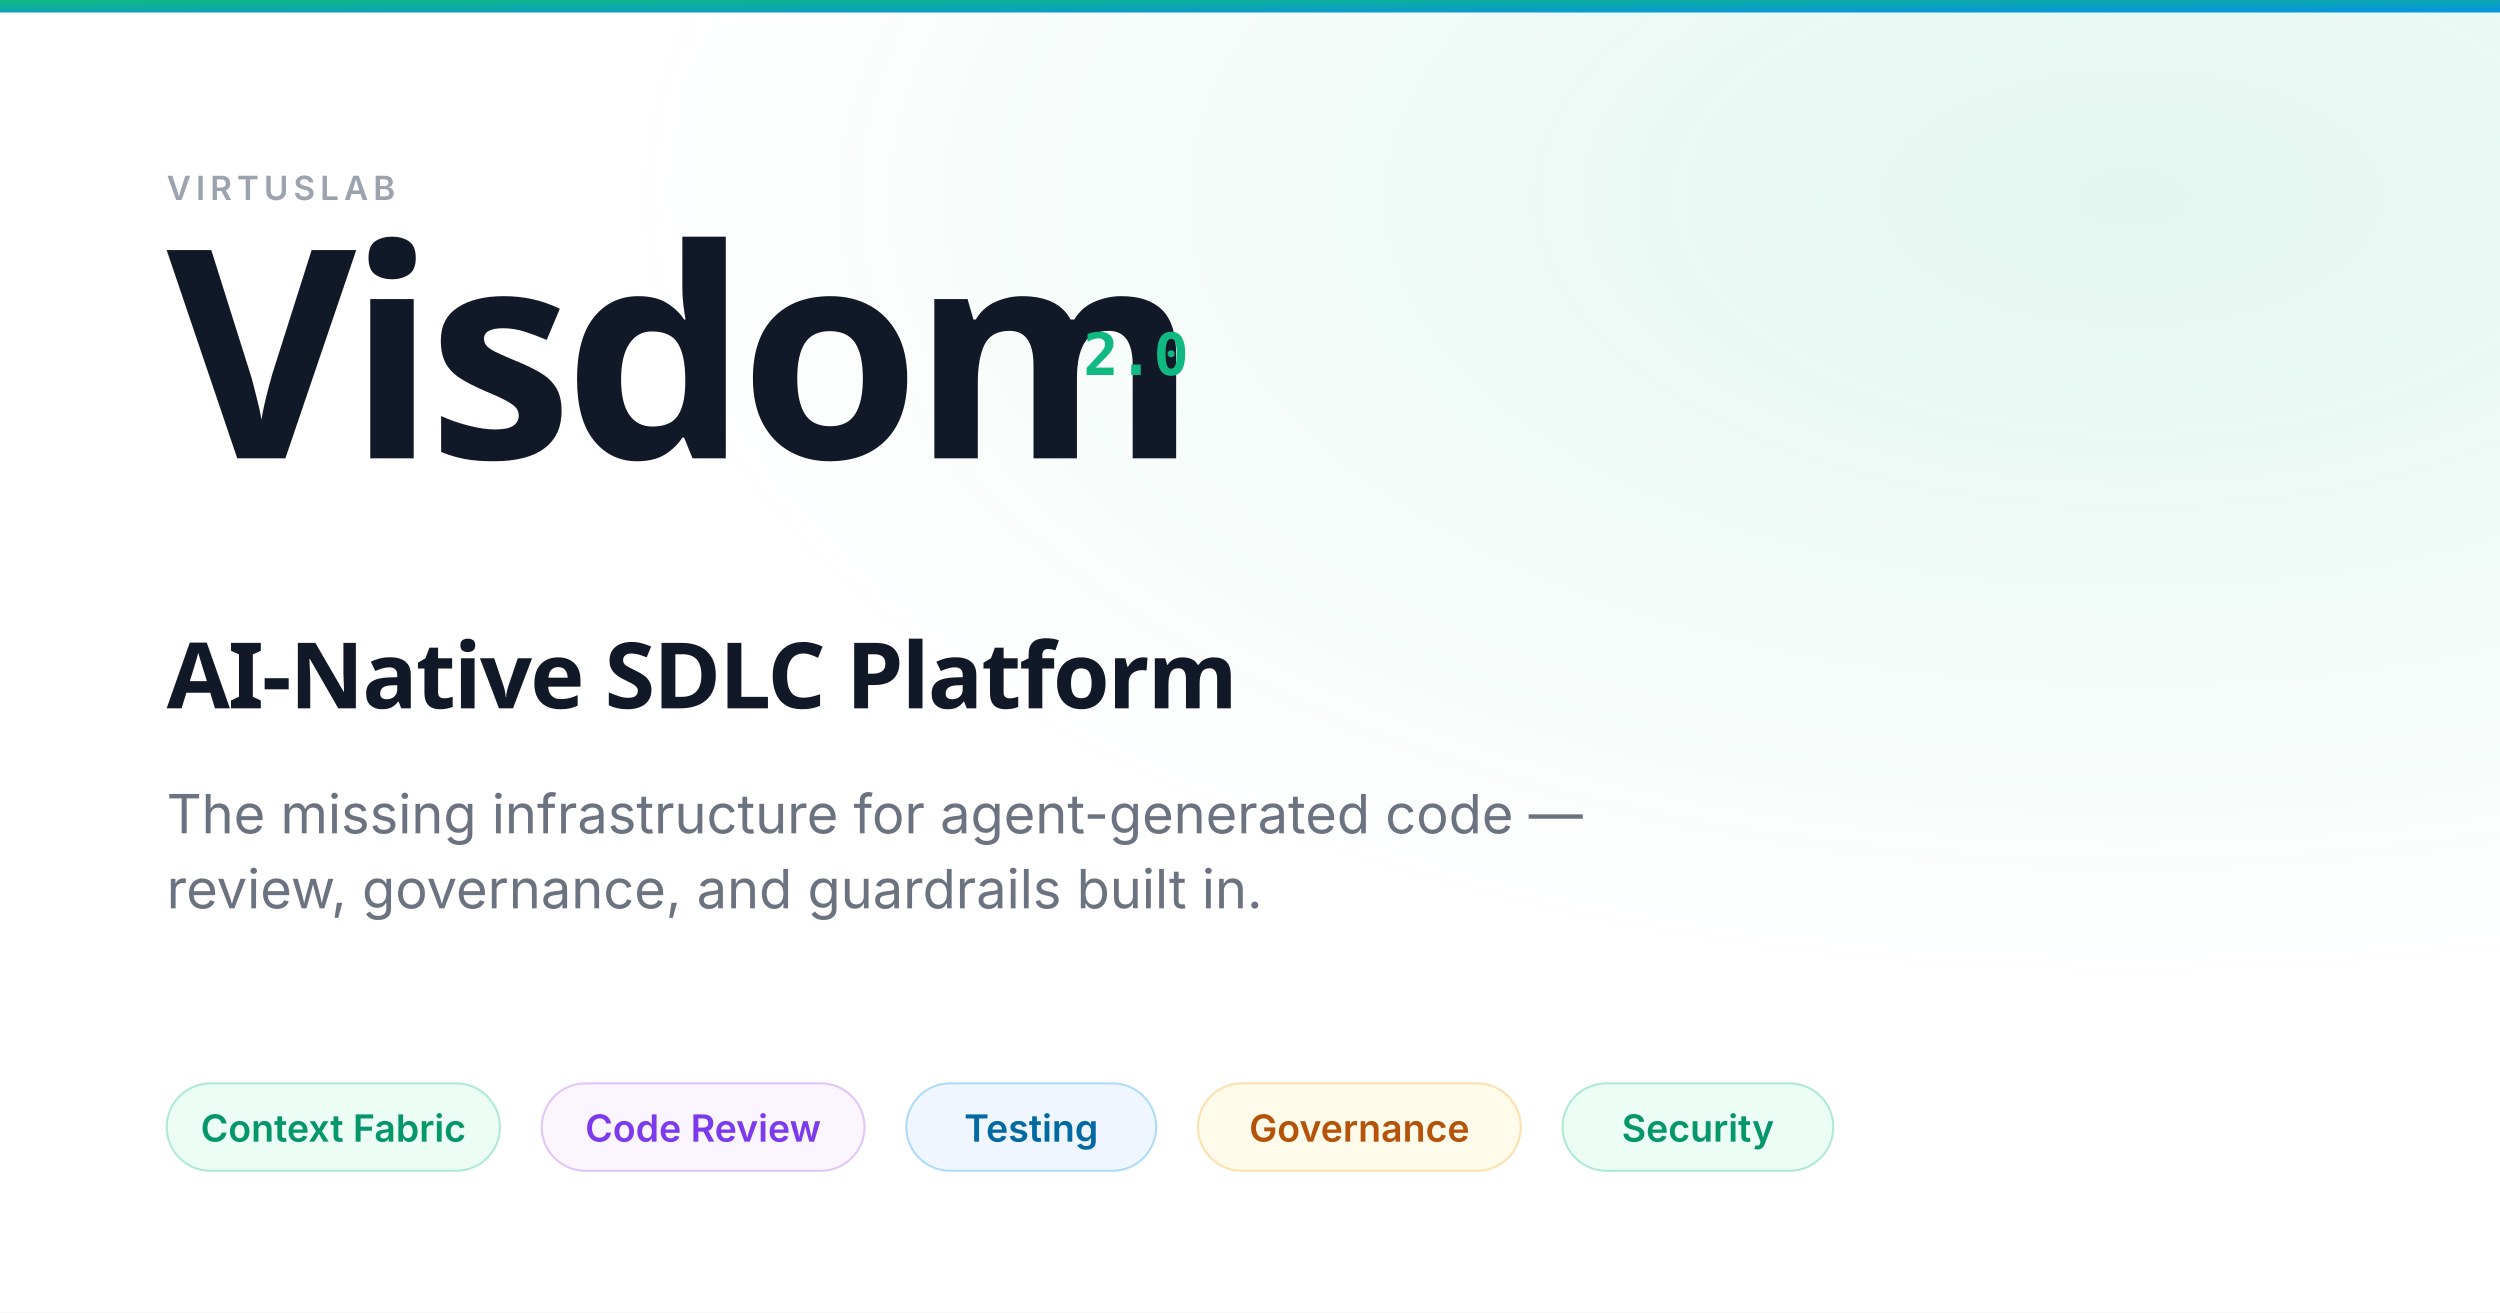
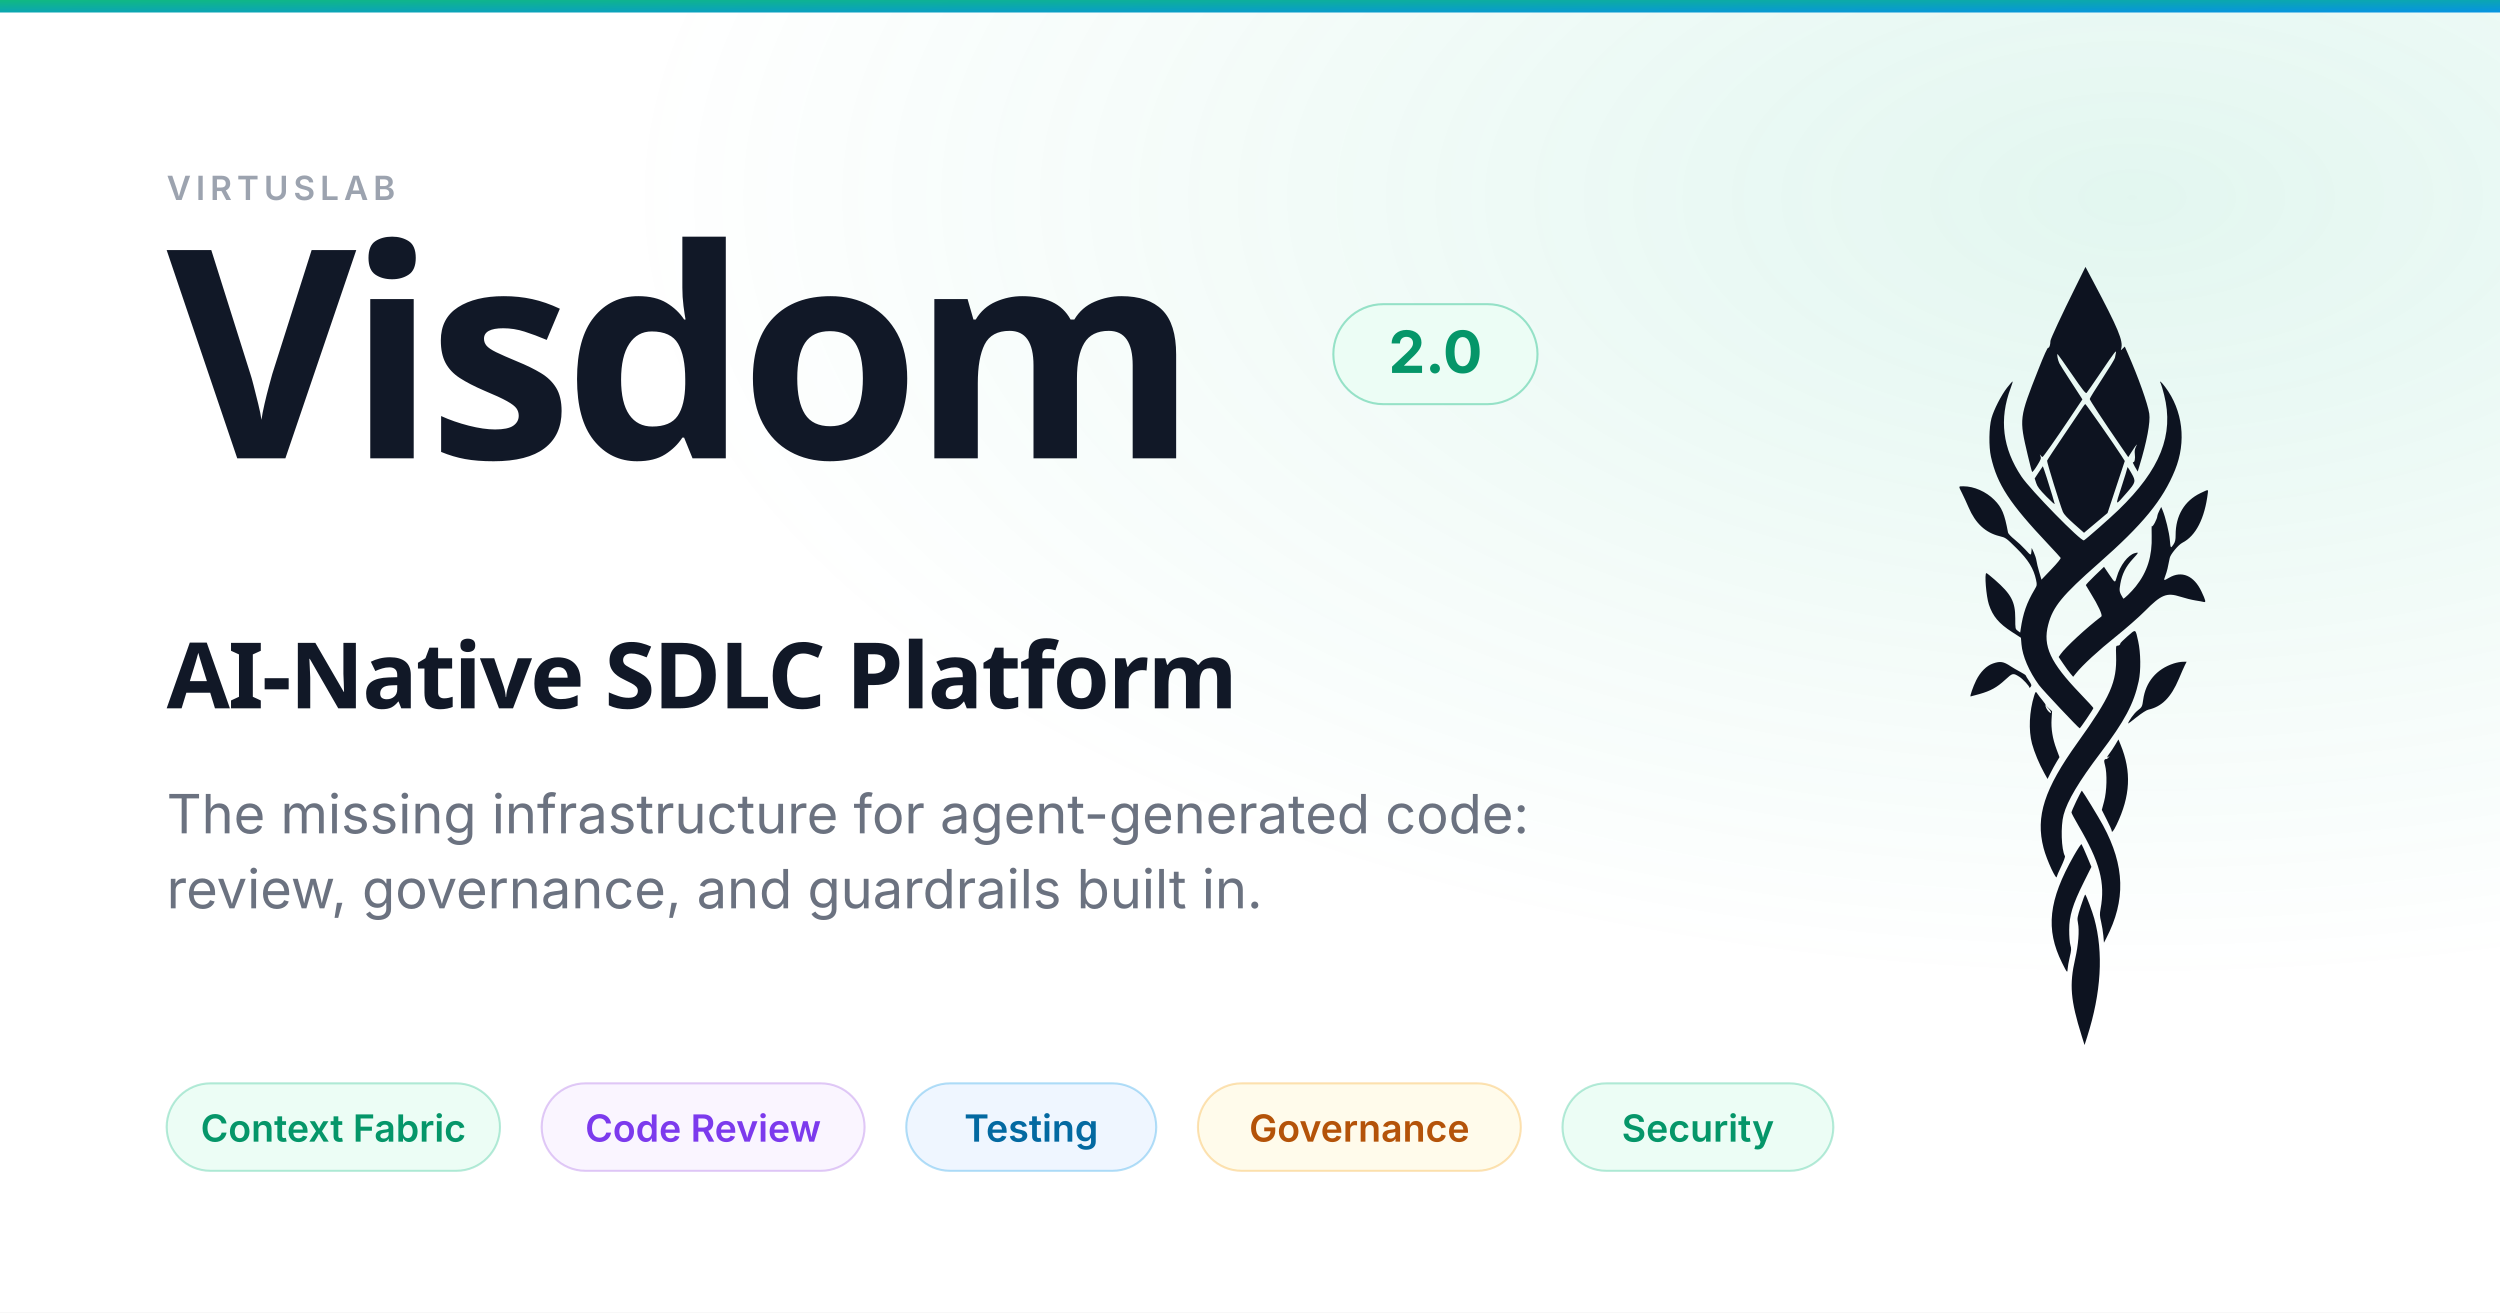
<svg xmlns="http://www.w3.org/2000/svg" viewBox="0 0 1200 630" width="1200" height="630">
  <defs>
    <linearGradient id="accent" x1="0" y1="0" x2="1" y2="1">
      <stop offset="0%" stop-color="#10b981" />
      <stop offset="100%" stop-color="#0693e3" />
    </linearGradient>
    <radialGradient id="glow" cx="0.85" cy="0.15" r="0.6">
      <stop offset="0%" stop-color="#10b981" stop-opacity="0.12" />
      <stop offset="100%" stop-color="#10b981" stop-opacity="0" />
    </radialGradient>
  </defs>
  <rect width="1200" height="630" fill="#ffffff" />
  <rect width="1200" height="630" fill="url(#glow)" />
  <rect x="0" y="0" width="1200" height="6" fill="url(#accent)" />
-   <g transform="translate(80, 80)">
-     <text x="0" y="16" font-family="Inter, system-ui, sans-serif" font-size="16" font-weight="600" fill="#9ca3af" letter-spacing="0.15em">VIRTUSLAB</text>
+   <g transform="translate(725.00, 38.68) scale(0.4386)">
+     <path d="M 619.041 224.706 C 603.194 256.681, 591 282.859, 591 284.902 C 591 288.966, 589.740 292.837, 588.564 292.386 C 587.768 292.081, 584.040 300.309, 577.769 316.210 C 556.673 369.709, 556.680 369.652, 566.173 410 C 568.437 419.625, 570.600 427.853, 570.979 428.284 C 571.358 428.715, 573.806 425.603, 576.419 421.369 C 580.629 414.548, 581.045 413.375, 580.069 411.085 C 579.100 408.811, 579.133 408.711, 580.344 410.250 C 581.101 411.212, 581.953 412, 582.237 412 C 583.052 412, 596.136 393.437, 611.699 370.202 L 625.964 348.903 623.621 345.202 C 622.333 343.166, 616.973 334.904, 611.712 326.841 C 606.450 318.779, 601.501 310.904, 600.714 309.341 C 599.075 306.089, 597.725 298.712, 598.902 299.439 C 599.333 299.706, 606.359 309.635, 614.515 321.504 C 626.438 338.857, 629.585 342.832, 630.577 341.792 C 631.256 341.082, 638.202 331.050, 646.014 319.500 C 661.788 296.177, 663.659 293.798, 662.525 298.500 C 662.127 300.150, 661.691 302.400, 661.557 303.500 C 661.422 304.600, 655.166 314.860, 647.656 326.301 C 640.145 337.742, 634 347.713, 634 348.459 C 634 349.730, 648.370 371.609, 667.714 399.789 L 676.150 412.079 680.177 405.789 C 684.930 398.368, 686.927 396.117, 684.504 400.913 C 683.330 403.237, 682.954 405.617, 683.323 408.373 C 684.035 413.677, 683.107 418.255, 681.449 417.619 C 680.746 417.349, 681.595 419.547, 683.335 422.503 L 686.500 427.878 688.242 422.189 C 696.492 395.239, 700.565 373.651, 699.137 364.447 C 697.435 353.476, 687.250 324.866, 675.763 298.789 L 672.366 291.078 670.079 293.289 C 667.835 295.457, 667.803 295.460, 668.410 293.417 C 670.897 285.045, 665.400 271.839, 637.730 219.706 L 629.346 203.911 619.041 224.706 M 543.520 336.150 C 537.201 344.225, 528.993 360.284, 526.474 369.500 C 523.697 379.656, 523.413 400.698, 525.903 411.709 C 532.779 442.107, 546.241 462.630, 588.989 507.881 C 595.857 515.152, 601.783 521.649, 602.158 522.317 C 602.572 523.058, 598.601 527.963, 592.007 534.856 L 581.176 546.179 578.695 537.840 C 577.330 533.253, 575.983 527.700, 575.701 525.500 C 575.420 523.300, 574.134 519.250, 572.845 516.500 L 570.500 511.500 570.190 515.250 C 569.788 520.105, 569.653 520.062, 563.324 513.069 C 560.372 509.807, 555.040 504.817, 551.475 501.980 C 547.910 499.144, 544.812 495.850, 544.590 494.661 C 540.717 473.917, 537.948 467.321, 529.564 458.871 C 520.645 449.879, 507.291 444, 495.790 444 C 490.088 444, 490.190 443.436, 494.373 451.775 C 496.228 455.474, 499.394 462.350, 501.408 467.055 C 508.893 484.541, 519.871 494.793, 535.113 498.528 C 542.125 500.246, 542.363 500.415, 553.961 511.884 C 566.806 524.588, 572.658 534.096, 575.257 546.491 C 576.412 551.998, 576.352 552.404, 573.712 556.861 C 564.967 571.625, 561.024 582.847, 558.452 600.294 L 557.893 604.089 555.196 602.121 C 552.531 600.176, 552.500 600.018, 552.500 588.327 C 552.500 570.298, 548.113 562.061, 530.129 546.325 C 525.526 542.296, 521.363 539, 520.879 539 C 518.624 539, 520.672 564.481, 523.648 573.443 C 527.917 586.301, 534.523 594.136, 548.984 603.490 L 558.691 609.768 559.284 616.849 C 560.372 629.830, 567.591 646.646, 578.471 661.548 C 582.295 666.785, 621.703 708.647, 623 708.850 C 623.643 708.951, 638 687.755, 638 686.704 C 638 686.269, 631.522 679.174, 623.604 670.938 C 590.754 636.768, 582.460 618.911, 588.547 595.460 C 593.654 575.785, 603.872 563.333, 643.500 528.490 C 692.179 485.690, 713.963 459.122, 727.309 426.277 C 739.981 395.092, 735.941 361.069, 716.494 335.203 C 712.086 329.340, 709.581 327.448, 711.808 331.664 C 712.341 332.674, 713.969 338.225, 715.427 344 C 726.422 387.570, 711.290 425.651, 665.353 470.016 C 656.066 478.985, 630.219 501.711, 627.644 503.171 C 624.733 504.821, 569.113 448.012, 559.310 433.376 C 538.568 402.408, 534.664 370.505, 547.457 336.519 C 548.870 332.764, 549.843 329.509, 549.618 329.285 C 549.394 329.061, 546.650 332.150, 543.520 336.150 M 626.450 357.292 C 625.322 359.057, 616.150 372.650, 606.068 387.500 C 595.986 402.350, 587.549 415.175, 587.321 416 C 586.943 417.361, 601.132 463.290, 604.632 472.039 C 605.610 474.482, 609.698 478.892, 616.922 485.296 L 627.747 494.892 640.623 484.068 L 653.500 473.243 662.932 444.789 L 672.364 416.335 668.932 410.901 C 662.188 400.222, 629.891 354.001, 629.202 354.042 C 628.816 354.066, 627.577 355.528, 626.450 357.292 M 578.128 428.764 L 573.757 435.387 575.388 440.444 C 576.691 444.481, 578.946 447.466, 586.580 455.261 C 591.839 460.629, 595.914 464.229, 595.635 463.261 C 595.357 462.292, 594.174 458.125, 593.005 454 C 590.759 446.066, 582.951 421.951, 582.667 422.070 C 582.575 422.109, 580.533 425.121, 578.128 428.764 M 675 424.263 C 675 424.958, 672.187 434.156, 668.750 444.703 C 661.679 466.398, 661.385 466.105, 674.799 450.735 C 684.397 439.738, 684.692 438.477, 679.693 429.750 C 675.769 422.898, 675 421.999, 675 424.263 M 755.143 451.499 C 737.673 459.871, 728 476.140, 728 497.151 C 728 502.587, 727.529 504.756, 725.750 507.502 C 722.615 512.342, 722.377 512.064, 721.658 502.710 C 721.052 494.831, 716.807 477.463, 713.679 470.067 L 712.227 466.635 710.114 470.777 C 708.951 473.056, 708 475.559, 708 476.339 C 708 479.442, 702.690 489.467, 702.035 487.600 C 701.687 486.608, 701.578 491.355, 701.794 498.148 C 702.495 520.307, 697.034 537.726, 684.421 553.554 C 679.555 559.660, 671.212 567.745, 670.681 566.869 C 666.284 559.605, 666.106 558.704, 667.495 550.705 C 669.326 540.161, 673.487 531.836, 680.985 523.709 C 687.830 516.292, 687.974 515.902, 683.403 517.139 C 675.832 519.189, 667.201 530.568, 663.574 543.285 C 661.612 550.164, 661.862 550.256, 655.032 540.139 L 649.619 532.121 639.559 541.782 C 634.027 547.095, 629.616 551.803, 629.758 552.244 C 629.900 552.686, 632.323 556.728, 635.142 561.227 C 643.202 574.087, 648.330 585.278, 646.721 586.496 C 630.566 598.727, 607.509 620.043, 602.199 627.655 L 599.999 630.811 604.964 638.155 C 607.695 642.195, 611.266 647.075, 612.901 649 L 615.873 652.500 619.086 648.500 C 626.209 639.634, 643.565 623.648, 662.500 608.511 C 673.500 599.718, 687.914 587.065, 694.531 580.394 C 712.396 562.383, 718.298 560.026, 733.367 564.884 C 738.390 566.503, 745.650 568.312, 749.500 568.904 C 753.350 569.496, 757.482 570.255, 758.682 570.589 C 761.502 571.376, 761.057 569.256, 756.275 559.111 C 748.064 541.695, 734.619 535.970, 720.912 544.052 C 714.674 547.730, 714.566 547.659, 716.910 541.440 C 718.509 537.197, 719.638 532.583, 721.577 522.361 C 722.308 518.506, 731.020 508.031, 735.318 505.838 C 750.122 498.285, 759.849 479.282, 763.258 451.250 C 763.744 447.254, 764.018 447.246, 755.143 451.499 M 675.469 608.027 C 671.086 611.875, 667.500 615.430, 667.500 615.928 C 667.500 617.336, 666.025 618.473, 664.179 618.487 C 662.692 618.499, 662.540 619.702, 662.851 629.034 C 663.822 658.170, 656.780 674.107, 620.679 724.476 C 584.186 775.394, 574.521 805.348, 583.456 839.830 C 586.907 853.148, 598 876.944, 598 871.029 C 598 870.495, 600.157 865.548, 602.793 860.035 C 605.495 854.383, 607.273 849.452, 606.869 848.730 C 602.893 841.626, 602.066 815.938, 605.413 803.500 C 609.564 788.073, 622.128 767.005, 645.840 735.711 C 672.190 700.937, 682.240 682.062, 687.574 657.334 C 690.081 645.716, 689.831 626.234, 687.012 613.500 C 683.955 599.688, 684.613 600, 675.469 608.027 M 528.159 637.910 C 521.061 640.361, 514.279 647.134, 509.722 656.324 C 506.286 663.252, 502.573 674, 503.616 674 C 503.895 674, 508.258 672.825, 513.312 671.388 C 525.644 667.882, 532.365 664.161, 541.401 655.835 C 549.708 648.181, 550.043 648.111, 557.104 652.566 C 560.902 654.963, 568 662.653, 568 664.371 C 568 664.927, 568.621 664.532, 569.381 663.494 C 570.607 661.817, 570.382 661.054, 567.381 656.690 C 565.521 653.987, 564 651.439, 564 651.027 C 564 650.615, 561.188 648.794, 557.750 646.979 C 554.313 645.164, 549.700 642.473, 547.500 640.998 C 539.676 635.754, 536.069 635.178, 528.159 637.910 M 726 637.886 C 707.037 644.017, 695.143 658.149, 692.483 677.712 C 691.465 685.195, 691.149 685.795, 686.227 689.553 C 682.592 692.328, 676 701.450, 676 703.704 C 676 703.916, 680.198 700.746, 685.330 696.661 C 690.626 692.445, 696.121 688.913, 698.040 688.491 C 712.873 685.233, 723.026 675.013, 731.521 654.791 C 734.129 648.581, 737.113 641.813, 738.152 639.750 L 740.041 636 735.770 636.054 C 733.422 636.083, 729.025 636.908, 726 637.886 M 573.202 673.118 C 567.810 690.394, 566.886 710.956, 570.838 725.748 C 573.285 734.906, 578.812 748.148, 584.256 757.892 L 587.828 764.284 591.025 757.892 C 592.784 754.376, 595.721 749.009, 597.553 745.965 L 600.883 740.430 597.536 731.465 C 593.314 720.156, 591.573 709.330, 592.244 698.567 L 592.768 690.168 589.134 686.834 L 585.500 683.500 588.932 687.235 C 592.266 690.864, 592.655 693.618, 589.458 690.965 C 587.374 689.235, 584.909 684.424, 585.701 683.632 C 586.043 683.291, 584.521 680.871, 582.320 678.255 C 580.118 675.640, 577.688 672.487, 576.918 671.250 C 575.019 668.196, 574.686 668.363, 573.202 673.118 M 662 726.768 C 660.129 729.921, 657.339 734.140, 655.799 736.144 C 652.619 740.284, 652.170 741.888, 654.750 739.890 C 656.167 738.793, 656.136 738.961, 654.589 740.773 C 653.539 742.005, 652.455 742.788, 652.181 742.515 C 651.908 742.241, 651.146 742.464, 650.489 743.009 C 649.566 743.775, 649.621 745.198, 650.731 749.251 C 653.199 758.265, 652.704 777.737, 649.724 788.846 L 647.217 798.192 652.608 808.846 C 655.572 814.706, 657.999 820.063, 657.999 820.750 C 658.001 823.778, 659.994 821.448, 663.329 814.521 C 678.529 782.943, 679.875 756.265, 667.756 726.768 L 665.401 721.036 662 726.768 M 619.527 788.101 C 616.497 794.371, 614.014 800.137, 614.009 800.916 C 614.004 801.695, 617.325 807.995, 621.388 814.916 C 645.143 855.377, 651.139 877.807, 645.859 906.463 C 644.807 912.173, 644.886 914.070, 646.460 920.745 C 647.458 924.979, 648.564 931.831, 648.918 935.971 L 649.561 943.500 652.149 938.500 C 673.599 897.070, 672.514 859.379, 648.596 815.123 C 643.686 806.039, 627.319 779.212, 625.399 777.101 C 625.199 776.882, 622.557 781.832, 619.527 788.101 M 616.554 848.374 C 588.856 897.091, 585.386 928.687, 603.692 965.500 C 609.201 976.579, 609.631 977.046, 609.822 972.166 C 609.907 970.018, 610.917 964.297, 612.068 959.452 C 613.930 951.609, 614.014 950.141, 612.830 946.071 C 612.040 943.356, 611.513 936.627, 611.533 929.500 C 611.576 913.944, 615.280 901.774, 627.363 877.500 L 635.824 860.500 630.801 848.500 C 628.039 841.900, 625.434 836.128, 625.012 835.673 C 624.590 835.217, 620.784 840.933, 616.554 848.374 M 624.284 903.351 C 620.306 915.758, 620.128 916.810, 621.140 922 C 622.774 930.389, 621.567 945.823, 618.088 961 C 611.543 989.560, 612.952 1006.386, 625.153 1045.346 L 628.333 1055.500 631.197 1046.500 C 646.571 998.195, 649.192 954.527, 638.964 917.109 C 636.906 909.580, 630.365 892.104, 629.136 890.851 C 628.786 890.494, 626.603 896.119, 624.284 903.351" fill="#0d1320" />
  </g>
+   <text x="80" y="96" font-family="Inter, system-ui, sans-serif" font-size="16" font-weight="600" fill="#9ca3af" letter-spacing="0.15em">VIRTUSLAB</text>
  <g transform="translate(80, 220)">
    <text x="0" y="0" font-family="Montserrat, system-ui, sans-serif" font-size="140" font-weight="800" fill="#111827" letter-spacing="-0.03em">Visdom</text>
-     <text x="440" y="-40" font-family="JetBrains Mono, monospace" font-size="28" font-weight="700" fill="#10b981">2.0</text>
+     <g transform="translate(560, -74)">
+       <rect x="0" y="0" width="98" height="48" rx="24" fill="#ecfdf5" stroke="#10b981" stroke-opacity="0.4" />
+       <text x="49" y="33" font-family="Inter, system-ui, sans-serif" font-size="28" font-weight="700" fill="#059669" text-anchor="middle">2.0</text>
+     </g>
  </g>
  <text x="80" y="340" font-family="Montserrat, system-ui, sans-serif" font-size="44" font-weight="700" fill="#111827" letter-spacing="-0.02em">AI-Native SDLC Platform</text>
  <text x="80" y="400" font-family="Inter, system-ui, sans-serif" font-size="26" font-weight="400" fill="#6b7280">
-     <tspan x="80" dy="0">The missing infrastructure for agent-generated code —</tspan>
+     <tspan x="80" dy="0">The missing infrastructure for agent-generated code:</tspan>
    <tspan x="80" dy="36">review, governance, and guardrails built in.</tspan>
  </text>
  <g transform="translate(80, 520)" font-family="Inter, system-ui, sans-serif" font-size="18" font-weight="600">
    <g>
      <rect x="0" y="0" width="160" height="42" rx="21" fill="#ecfdf5" stroke="#10b981" stroke-opacity="0.3" />
      <text x="80" y="28" fill="#059669" text-anchor="middle">Context Fabric</text>
    </g>
    <g transform="translate(180, 0)">
      <rect x="0" y="0" width="155" height="42" rx="21" fill="#faf5ff" stroke="#9b51e0" stroke-opacity="0.3" />
      <text x="77.5" y="28" fill="#7c3aed" text-anchor="middle">Code Review</text>
    </g>
    <g transform="translate(355, 0)">
      <rect x="0" y="0" width="120" height="42" rx="21" fill="#eff6ff" stroke="#0693e3" stroke-opacity="0.3" />
      <text x="60" y="28" fill="#0369a1" text-anchor="middle">Testing</text>
    </g>
    <g transform="translate(495, 0)">
      <rect x="0" y="0" width="155" height="42" rx="21" fill="#fffbeb" stroke="#f59e0b" stroke-opacity="0.3" />
      <text x="77.5" y="28" fill="#b45309" text-anchor="middle">Governance</text>
    </g>
    <g transform="translate(670, 0)">
      <rect x="0" y="0" width="130" height="42" rx="21" fill="#ecfdf5" stroke="#10b981" stroke-opacity="0.3" />
      <text x="65" y="28" fill="#059669" text-anchor="middle">Security</text>
    </g>
  </g>
</svg>
